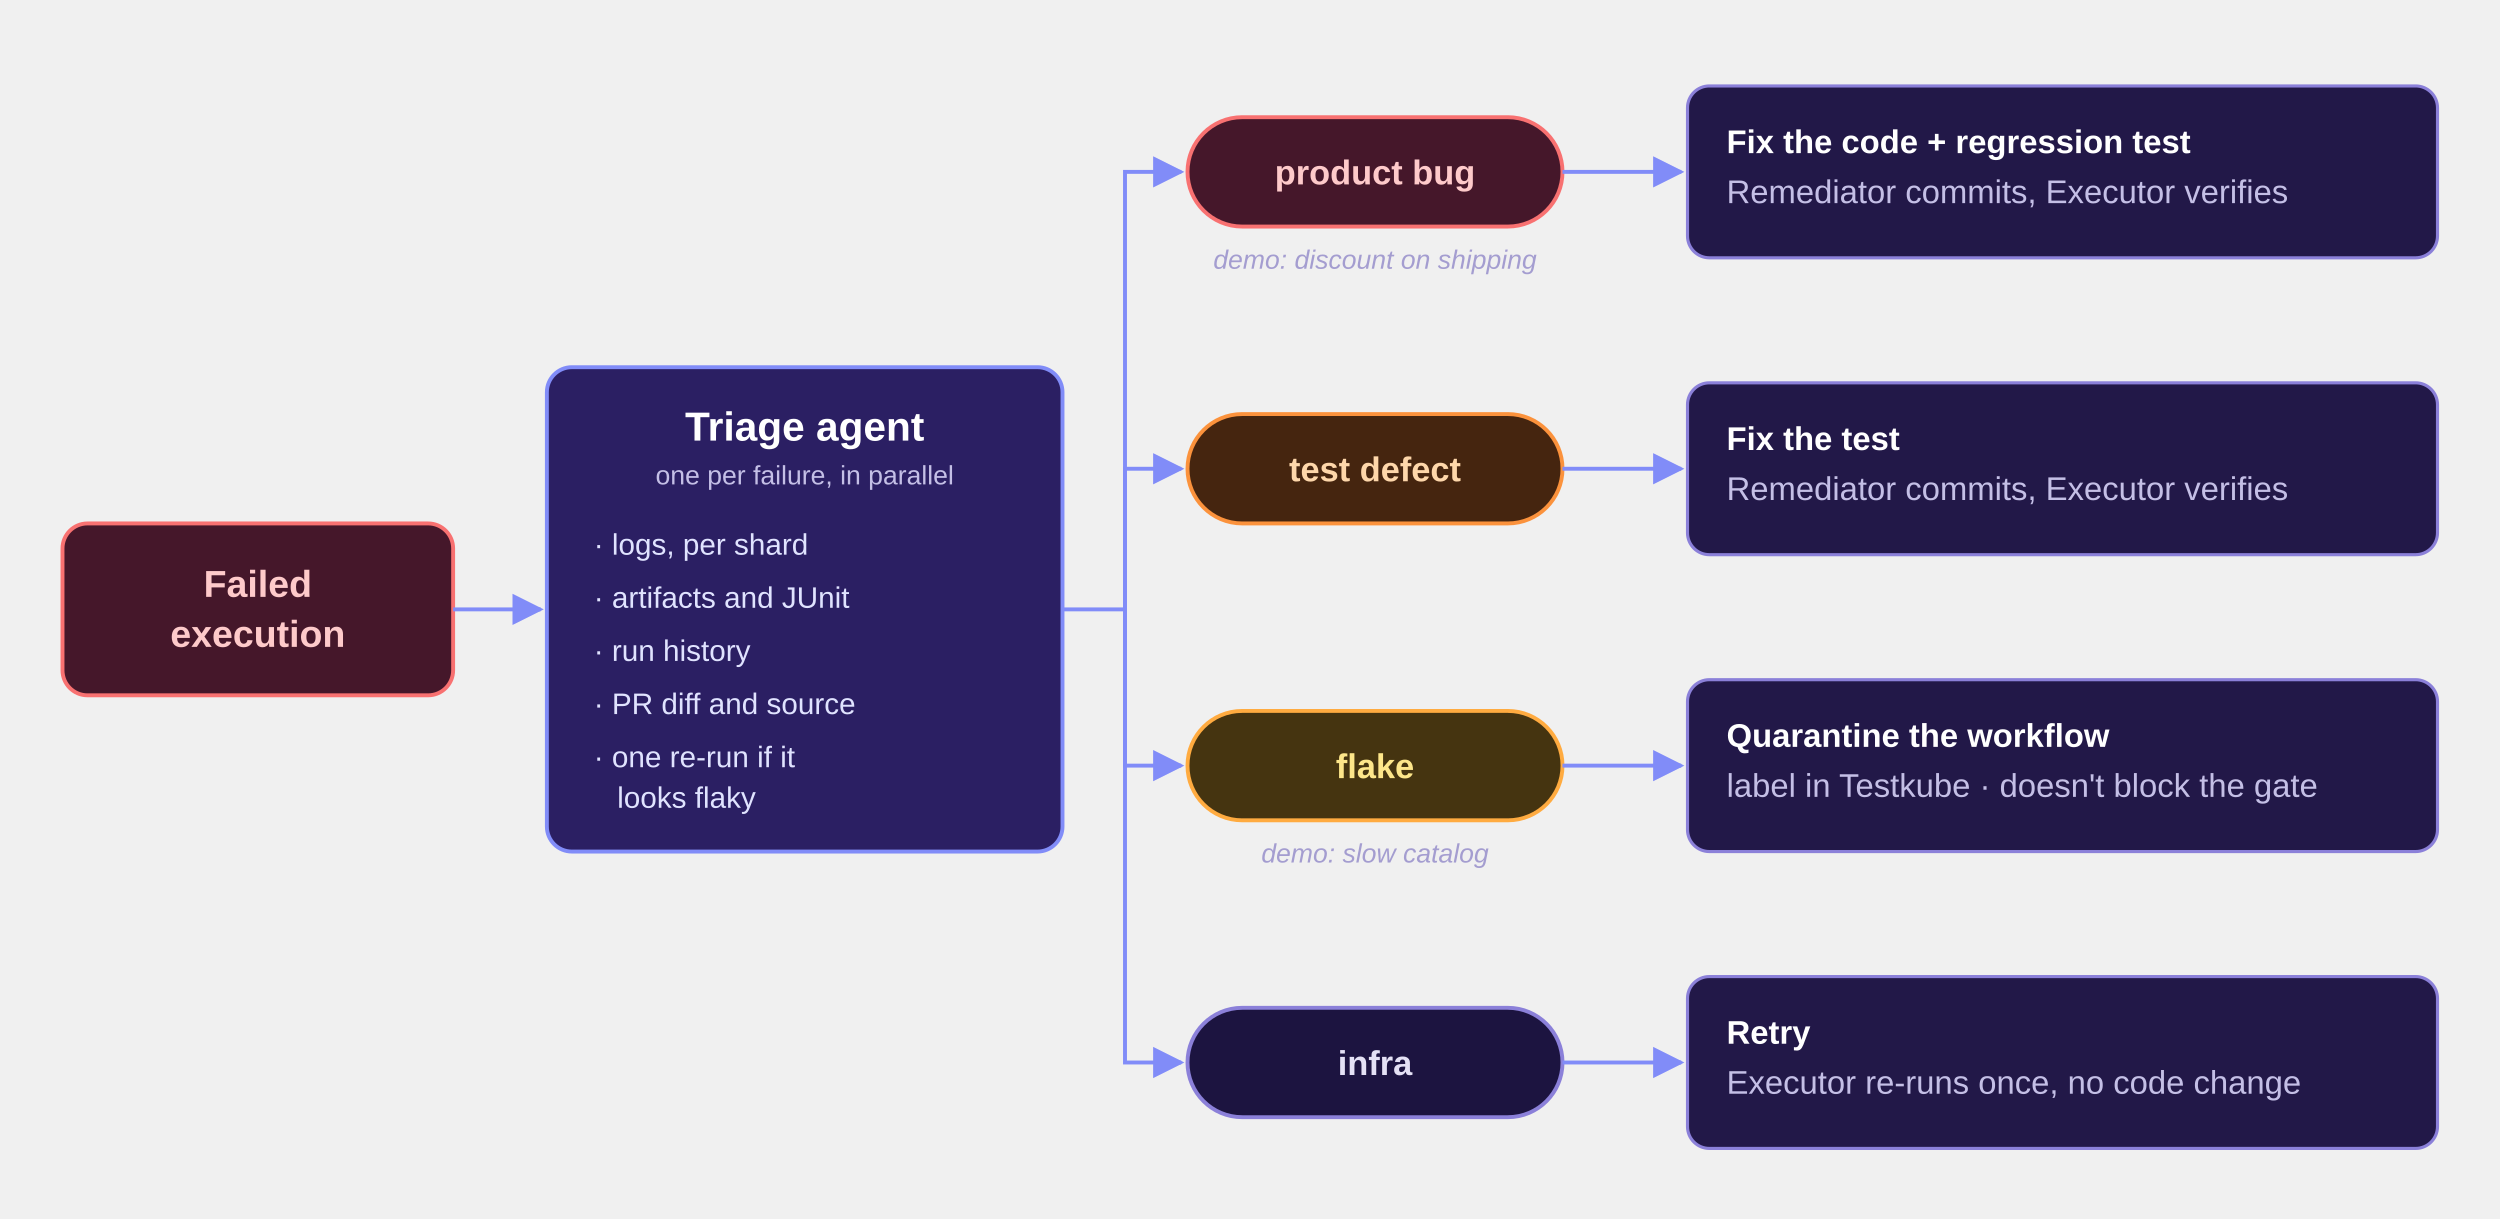
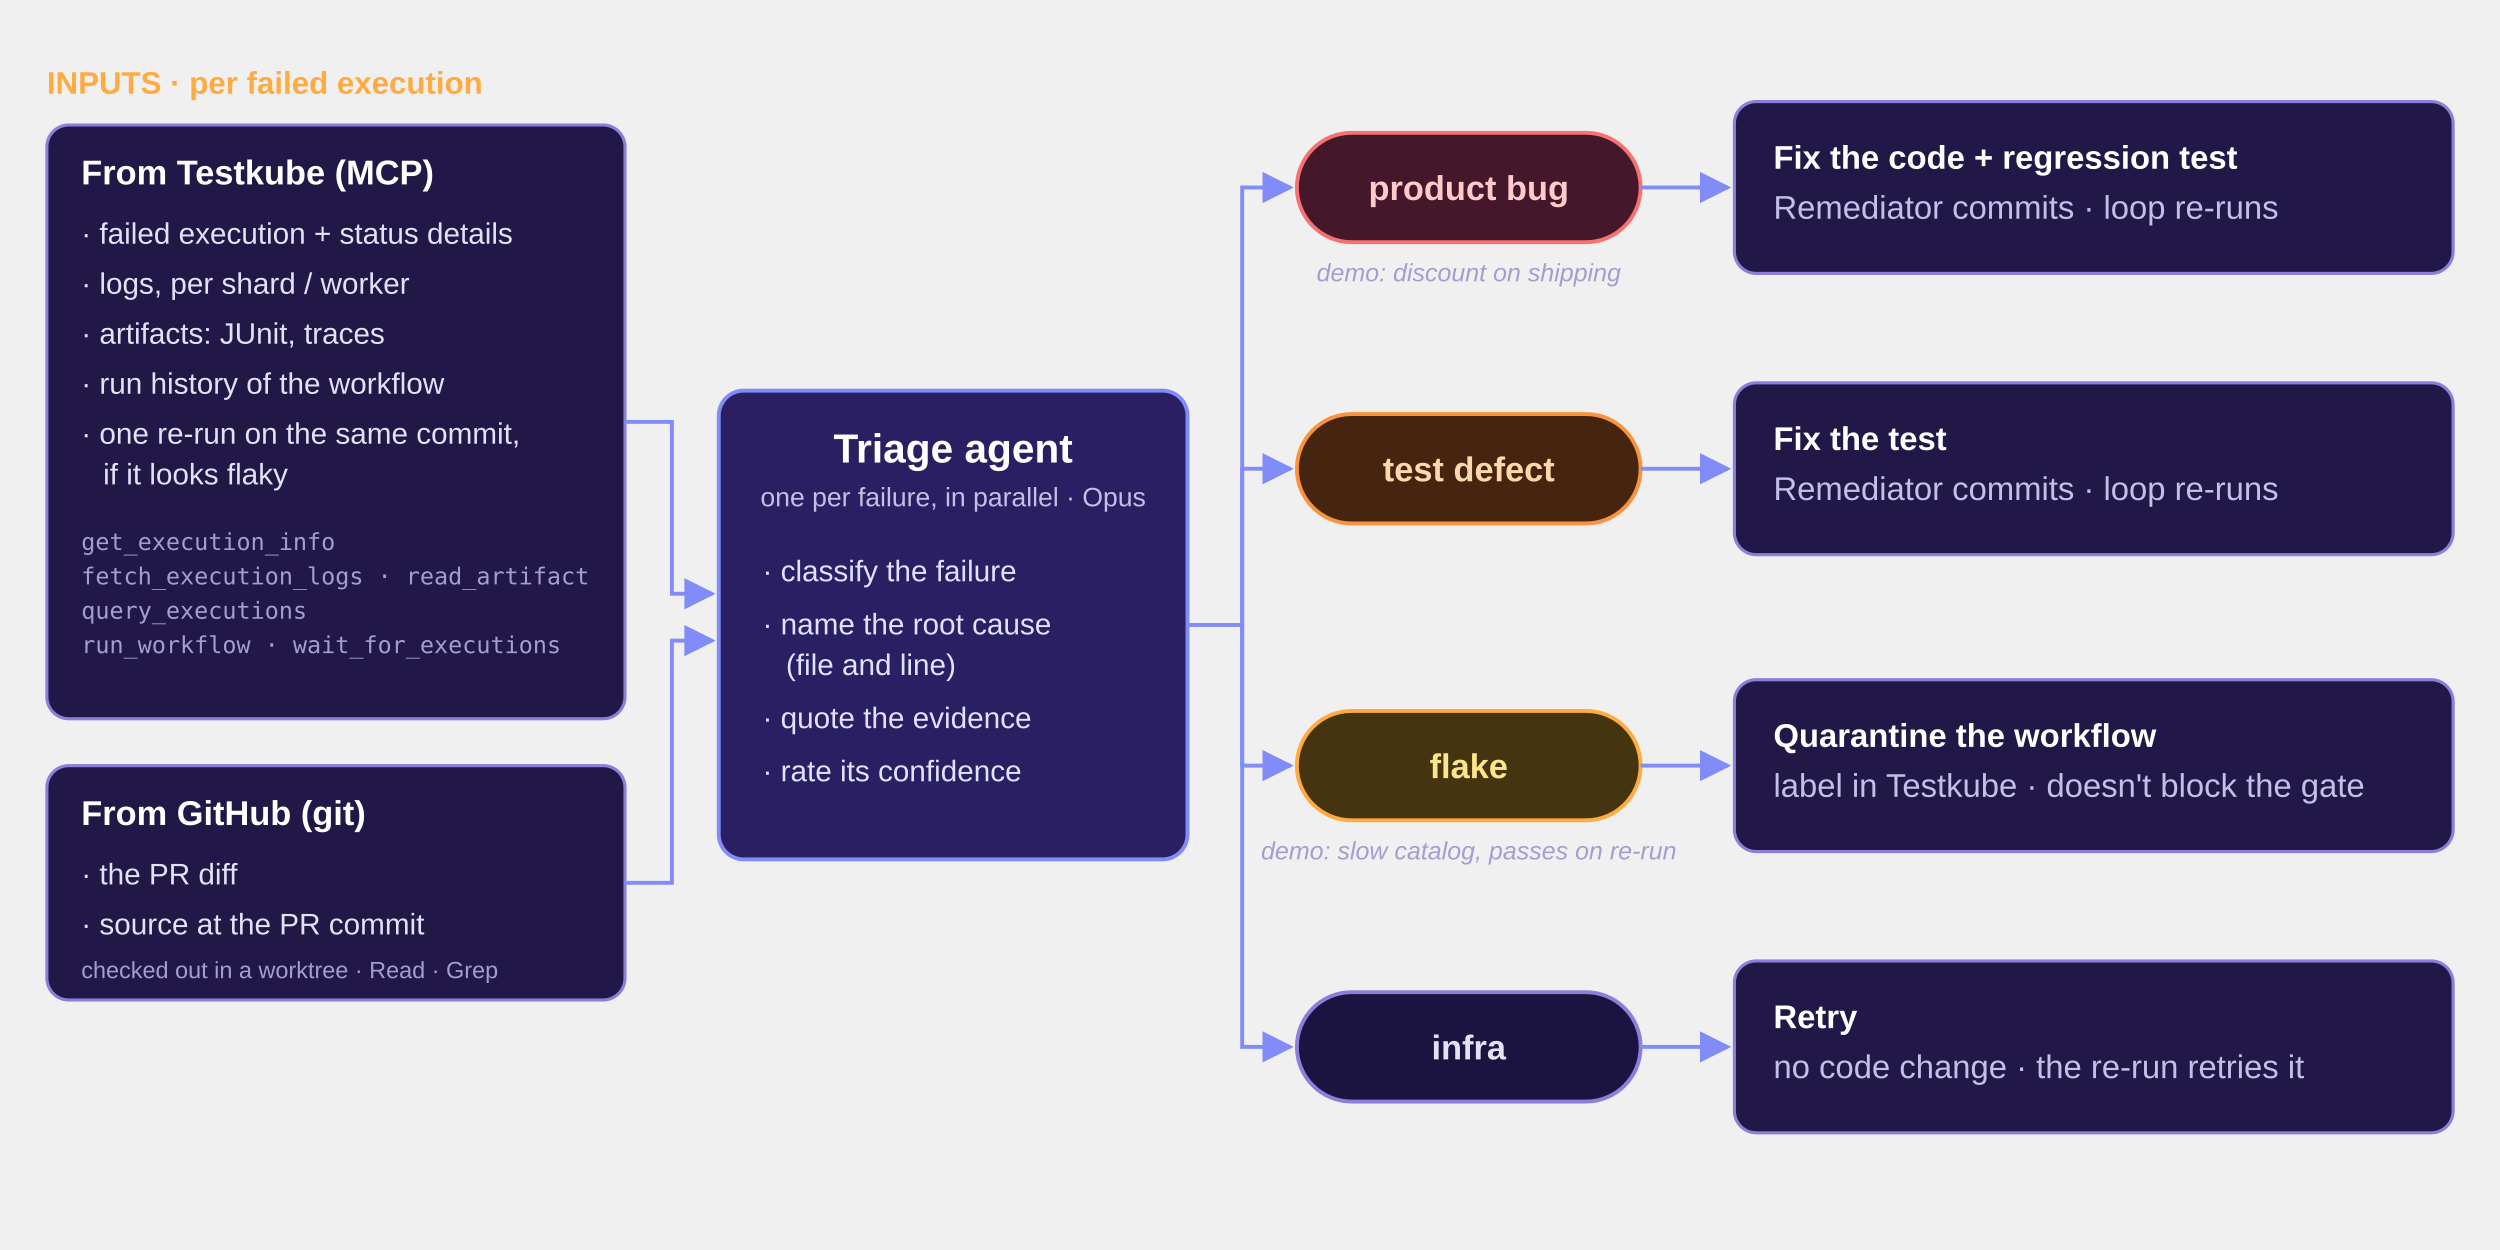
- <svg xmlns="http://www.w3.org/2000/svg" viewBox="0 0 1600 780" role="img" aria-label="Every failed execution gets its own triage agent, which reads logs, artifacts, run history and the PR's code, re-running once if it suspects a flake. Each classification maps to an automatic action: a product bug or test defect is fixed and verified, a confirmed flake is quarantined, and an infra failure is retried." font-family="Nunito, 'Helvetica Neue', Arial, sans-serif">
+ <svg xmlns="http://www.w3.org/2000/svg" viewBox="0 0 1600 800" role="img" aria-label="Every failed execution gets its own triage agent. From Testkube it reads the execution, its logs, artifacts and run history, and can re-run it once; from GitHub it reads the PR diff and source. Each classification maps to an automatic action: a product bug or test defect is fixed and re-run, a confirmed flake is quarantined, and an infra failure is retried." font-family="Nunito, 'Helvetica Neue', Arial, sans-serif">
  <defs>
    <marker id="arrow" viewBox="0 0 10 10" refX="9" refY="5" markerWidth="8" markerHeight="8" orient="auto">
      <path d="M0,0 L10,5 L0,10 z" fill="#818CF8" />
    </marker>
  </defs>
-   <rect x="40" y="335" width="250" height="110" rx="16" fill="#45172A" stroke="#F87171" stroke-width="2.5" />
-   <text x="165" y="382" text-anchor="middle" font-size="24" font-weight="700" fill="#FECACA">Failed</text>
-   <text x="165" y="414" text-anchor="middle" font-size="24" font-weight="700" fill="#FECACA">execution</text>
-   <line x1="290" y1="390" x2="346" y2="390" stroke="#818CF8" stroke-width="2.5" marker-end="url(#arrow)" />
-   <rect x="350" y="235" width="330" height="310" rx="16" fill="#2B1F63" stroke="#818CF8" stroke-width="2.5" />
-   <text x="515" y="282" text-anchor="middle" font-size="26" font-weight="700" fill="#FFFFFF">Triage agent</text>
-   <text x="515" y="310" text-anchor="middle" font-size="17" fill="#C4BFE6">one per failure, in parallel</text>
+   <text x="30" y="60" font-size="20" font-weight="700" fill="#FFAB40">INPUTS · per failed execution</text>
+   <rect x="30" y="80" width="370" height="380" rx="14" fill="#221848" stroke="#8B80D9" stroke-width="2" />
+   <text x="52" y="118" font-size="22" font-weight="700" fill="#FFFFFF">From Testkube (MCP)</text>
+   <g font-size="19" fill="#E4E1F5">
+     <text x="52" y="156">· failed execution + status details</text>
+     <text x="52" y="188">· logs, per shard / worker</text>
+     <text x="52" y="220">· artifacts: JUnit, traces</text>
+     <text x="52" y="252">· run history of the workflow</text>
+     <text x="52" y="284">· one re-run on the same commit,</text>
+     <text x="66" y="310">  if it looks flaky</text>
+   </g>
+   <g font-size="15" fill="#A49DD0" font-family="'SF Mono', Menlo, monospace">
+     <text x="52" y="352">get_execution_info</text>
+     <text x="52" y="374">fetch_execution_logs · read_artifact</text>
+     <text x="52" y="396">query_executions</text>
+     <text x="52" y="418">run_workflow · wait_for_executions</text>
+   </g>
+   <rect x="30" y="490" width="370" height="150" rx="14" fill="#221848" stroke="#8B80D9" stroke-width="2" />
+   <text x="52" y="528" font-size="22" font-weight="700" fill="#FFFFFF">From GitHub (git)</text>
+   <g font-size="19" fill="#E4E1F5">
+     <text x="52" y="566">· the PR diff</text>
+     <text x="52" y="598">· source at the PR commit</text>
+   </g>
+   <text x="52" y="626" font-size="15" fill="#A49DD0">checked out in a worktree · Read · Grep</text>
+   <polyline points="400,270 430,270 430,380 456,380" fill="none" stroke="#818CF8" stroke-width="2.5" marker-end="url(#arrow)" />
+   <polyline points="400,565 430,565 430,410 456,410" fill="none" stroke="#818CF8" stroke-width="2.5" marker-end="url(#arrow)" />
+   <rect x="460" y="250" width="300" height="300" rx="16" fill="#2B1F63" stroke="#818CF8" stroke-width="2.5" />
+   <text x="610" y="296" text-anchor="middle" font-size="26" font-weight="700" fill="#FFFFFF">Triage agent</text>
+   <text x="610" y="324" text-anchor="middle" font-size="17" fill="#C4BFE6">one per failure, in parallel · Opus</text>
  <g font-size="19" fill="#E0E3FF">
-     <text x="380" y="355">· logs, per shard</text>
-     <text x="380" y="389">· artifacts and JUnit</text>
-     <text x="380" y="423">· run history</text>
-     <text x="380" y="457">· PR diff and source</text>
-     <text x="380" y="491">· one re-run if it</text>
-     <text x="395" y="517">  looks flaky</text>
+     <text x="488" y="372">· classify the failure</text>
+     <text x="488" y="406">· name the root cause</text>
+     <text x="503" y="432">  (file and line)</text>
+     <text x="488" y="466">· quote the evidence</text>
+     <text x="488" y="500">· rate its confidence</text>
  </g>
  <g fill="none" stroke="#818CF8" stroke-width="2.5">
-     <polyline points="680,390 720,390 720,110 756,110" marker-end="url(#arrow)" />
-     <polyline points="720,390 720,300 756,300" marker-end="url(#arrow)" />
-     <polyline points="720,390 720,490 756,490" marker-end="url(#arrow)" />
-     <polyline points="720,390 720,680 756,680" marker-end="url(#arrow)" />
+     <polyline points="760,400 795,400 795,120 826,120" marker-end="url(#arrow)" />
+     <polyline points="795,400 795,300 826,300" marker-end="url(#arrow)" />
+     <polyline points="795,400 795,490 826,490" marker-end="url(#arrow)" />
+     <polyline points="795,400 795,670 826,670" marker-end="url(#arrow)" />
  </g>
  <g font-size="22" font-weight="700" text-anchor="middle">
-     <rect x="760" y="75" width="240" height="70" rx="35" fill="#45172A" stroke="#F87171" stroke-width="2.5" />
-     <text x="880" y="118" fill="#FECACA">product bug</text>
-     <rect x="760" y="265" width="240" height="70" rx="35" fill="#45250F" stroke="#FB923C" stroke-width="2.5" />
-     <text x="880" y="308" fill="#FED7AA">test defect</text>
-     <rect x="760" y="455" width="240" height="70" rx="35" fill="#453410" stroke="#FFAB40" stroke-width="2.5" />
-     <text x="880" y="498" fill="#FDE68A">flake</text>
-     <rect x="760" y="645" width="240" height="70" rx="35" fill="#1C1440" stroke="#8B80D9" stroke-width="2.5" />
-     <text x="880" y="688" fill="#E4E1F5">infra</text>
+     <rect x="830" y="85" width="220" height="70" rx="35" fill="#45172A" stroke="#F87171" stroke-width="2.5" />
+     <text x="940" y="128" fill="#FECACA">product bug</text>
+     <rect x="830" y="265" width="220" height="70" rx="35" fill="#45250F" stroke="#FB923C" stroke-width="2.5" />
+     <text x="940" y="308" fill="#FED7AA">test defect</text>
+     <rect x="830" y="455" width="220" height="70" rx="35" fill="#453410" stroke="#FFAB40" stroke-width="2.5" />
+     <text x="940" y="498" fill="#FDE68A">flake</text>
+     <rect x="830" y="635" width="220" height="70" rx="35" fill="#1C1440" stroke="#8B80D9" stroke-width="2.5" />
+     <text x="940" y="678" fill="#E4E1F5">infra</text>
+   </g>
+   <g font-size="16" font-style="italic" fill="#A49DD0" text-anchor="middle">
+     <text x="940" y="180">demo: discount on shipping</text>
+     <text x="940" y="550">demo: slow catalog, passes on re-run</text>
  </g>
  <g stroke="#818CF8" stroke-width="2.5">
-     <line x1="1000" y1="110" x2="1076" y2="110" marker-end="url(#arrow)" />
-     <line x1="1000" y1="300" x2="1076" y2="300" marker-end="url(#arrow)" />
-     <line x1="1000" y1="490" x2="1076" y2="490" marker-end="url(#arrow)" />
-     <line x1="1000" y1="680" x2="1076" y2="680" marker-end="url(#arrow)" />
+     <line x1="1050" y1="120" x2="1106" y2="120" marker-end="url(#arrow)" />
+     <line x1="1050" y1="300" x2="1106" y2="300" marker-end="url(#arrow)" />
+     <line x1="1050" y1="490" x2="1106" y2="490" marker-end="url(#arrow)" />
+     <line x1="1050" y1="670" x2="1106" y2="670" marker-end="url(#arrow)" />
  </g>
  <g fill="#221848" stroke="#8B80D9" stroke-width="2">
-     <rect x="1080" y="55" width="480" height="110" rx="14" />
-     <rect x="1080" y="245" width="480" height="110" rx="14" />
-     <rect x="1080" y="435" width="480" height="110" rx="14" />
-     <rect x="1080" y="625" width="480" height="110" rx="14" />
+     <rect x="1110" y="65" width="460" height="110" rx="14" />
+     <rect x="1110" y="245" width="460" height="110" rx="14" />
+     <rect x="1110" y="435" width="460" height="110" rx="14" />
+     <rect x="1110" y="615" width="460" height="110" rx="14" />
  </g>
  <g font-size="21" fill="#FFFFFF">
-     <text x="1105" y="98" font-weight="700">Fix the code + regression test</text>
-     <text x="1105" y="130" fill="#C4BFE6">Remediator commits, Executor verifies</text>
-     <text x="1105" y="288" font-weight="700">Fix the test</text>
-     <text x="1105" y="320" fill="#C4BFE6">Remediator commits, Executor verifies</text>
-     <text x="1105" y="478" font-weight="700">Quarantine the workflow</text>
-     <text x="1105" y="510" fill="#C4BFE6">label in Testkube · doesn't block the gate</text>
-     <text x="1105" y="668" font-weight="700">Retry</text>
-     <text x="1105" y="700" fill="#C4BFE6">Executor re-runs once, no code change</text>
-   </g>
-   <g font-size="17" font-style="italic" fill="#A49DD0" text-anchor="middle">
-     <text x="880" y="172">demo: discount on shipping</text>
-     <text x="880" y="552">demo: slow catalog</text>
+     <text x="1135" y="108" font-weight="700">Fix the code + regression test</text>
+     <text x="1135" y="140" fill="#C4BFE6">Remediator commits · loop re-runs</text>
+     <text x="1135" y="288" font-weight="700">Fix the test</text>
+     <text x="1135" y="320" fill="#C4BFE6">Remediator commits · loop re-runs</text>
+     <text x="1135" y="478" font-weight="700">Quarantine the workflow</text>
+     <text x="1135" y="510" fill="#C4BFE6">label in Testkube · doesn't block the gate</text>
+     <text x="1135" y="658" font-weight="700">Retry</text>
+     <text x="1135" y="690" fill="#C4BFE6">no code change · the re-run retries it</text>
  </g>
</svg>
